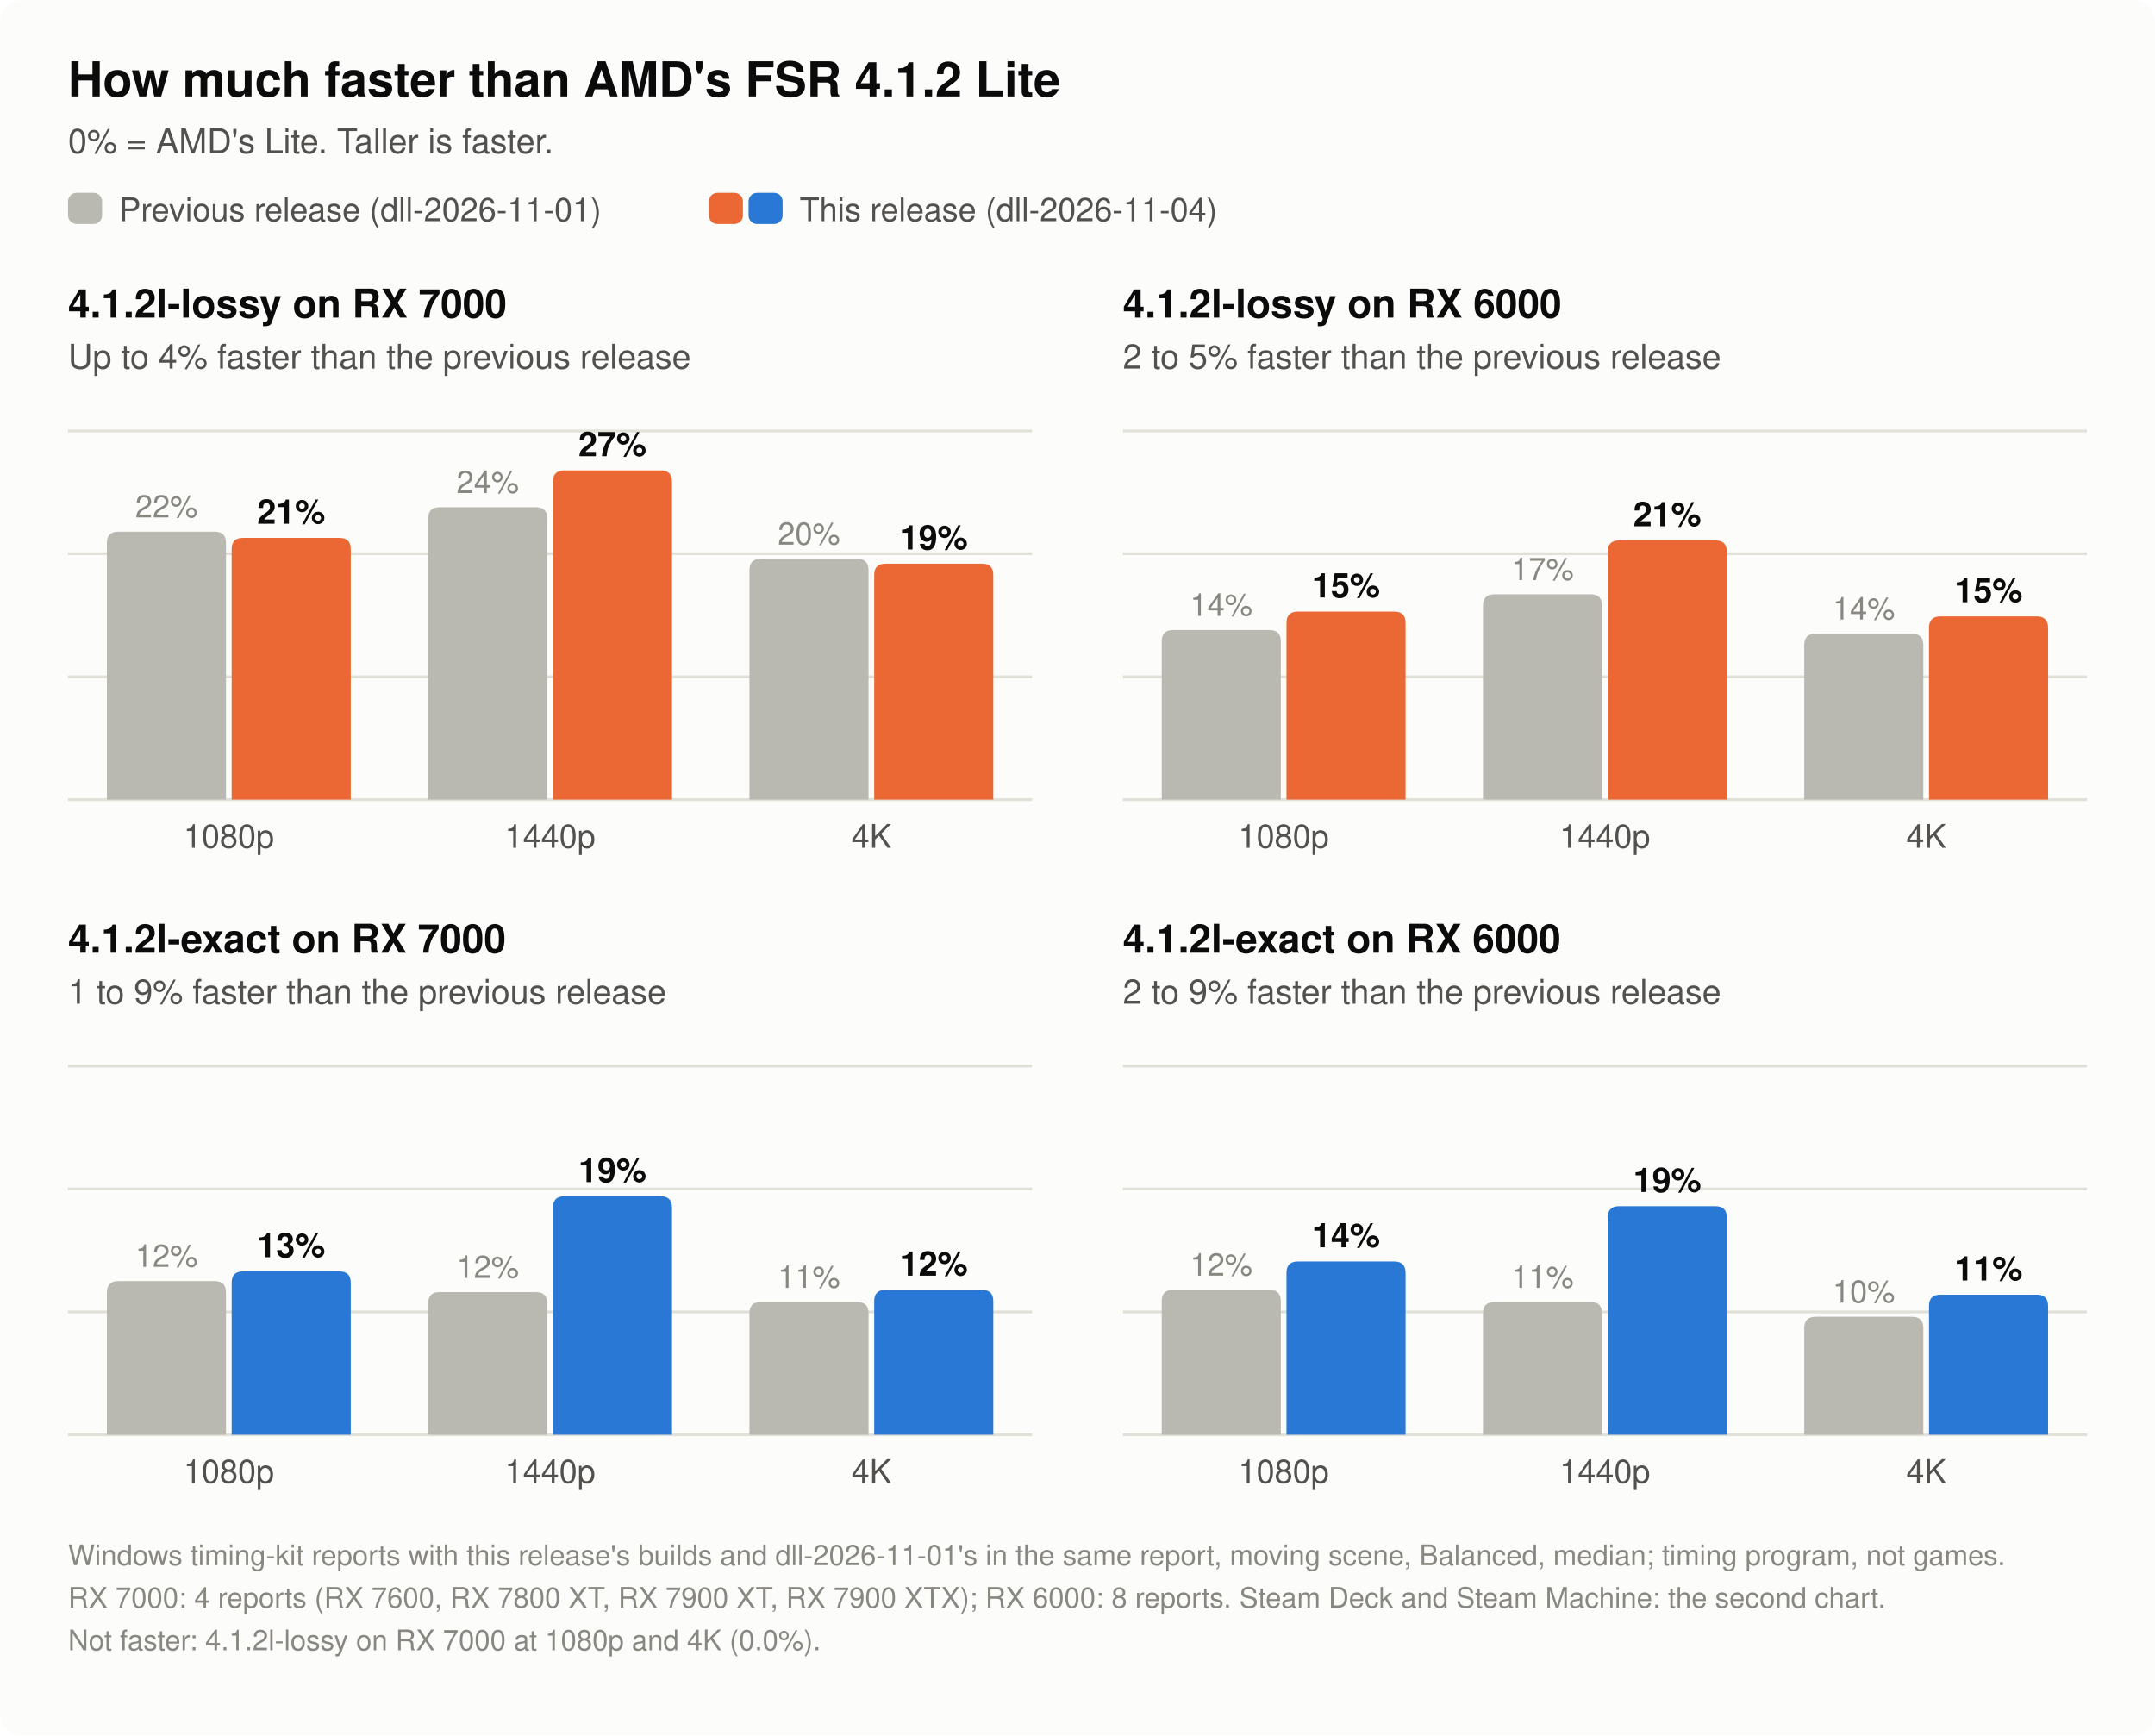
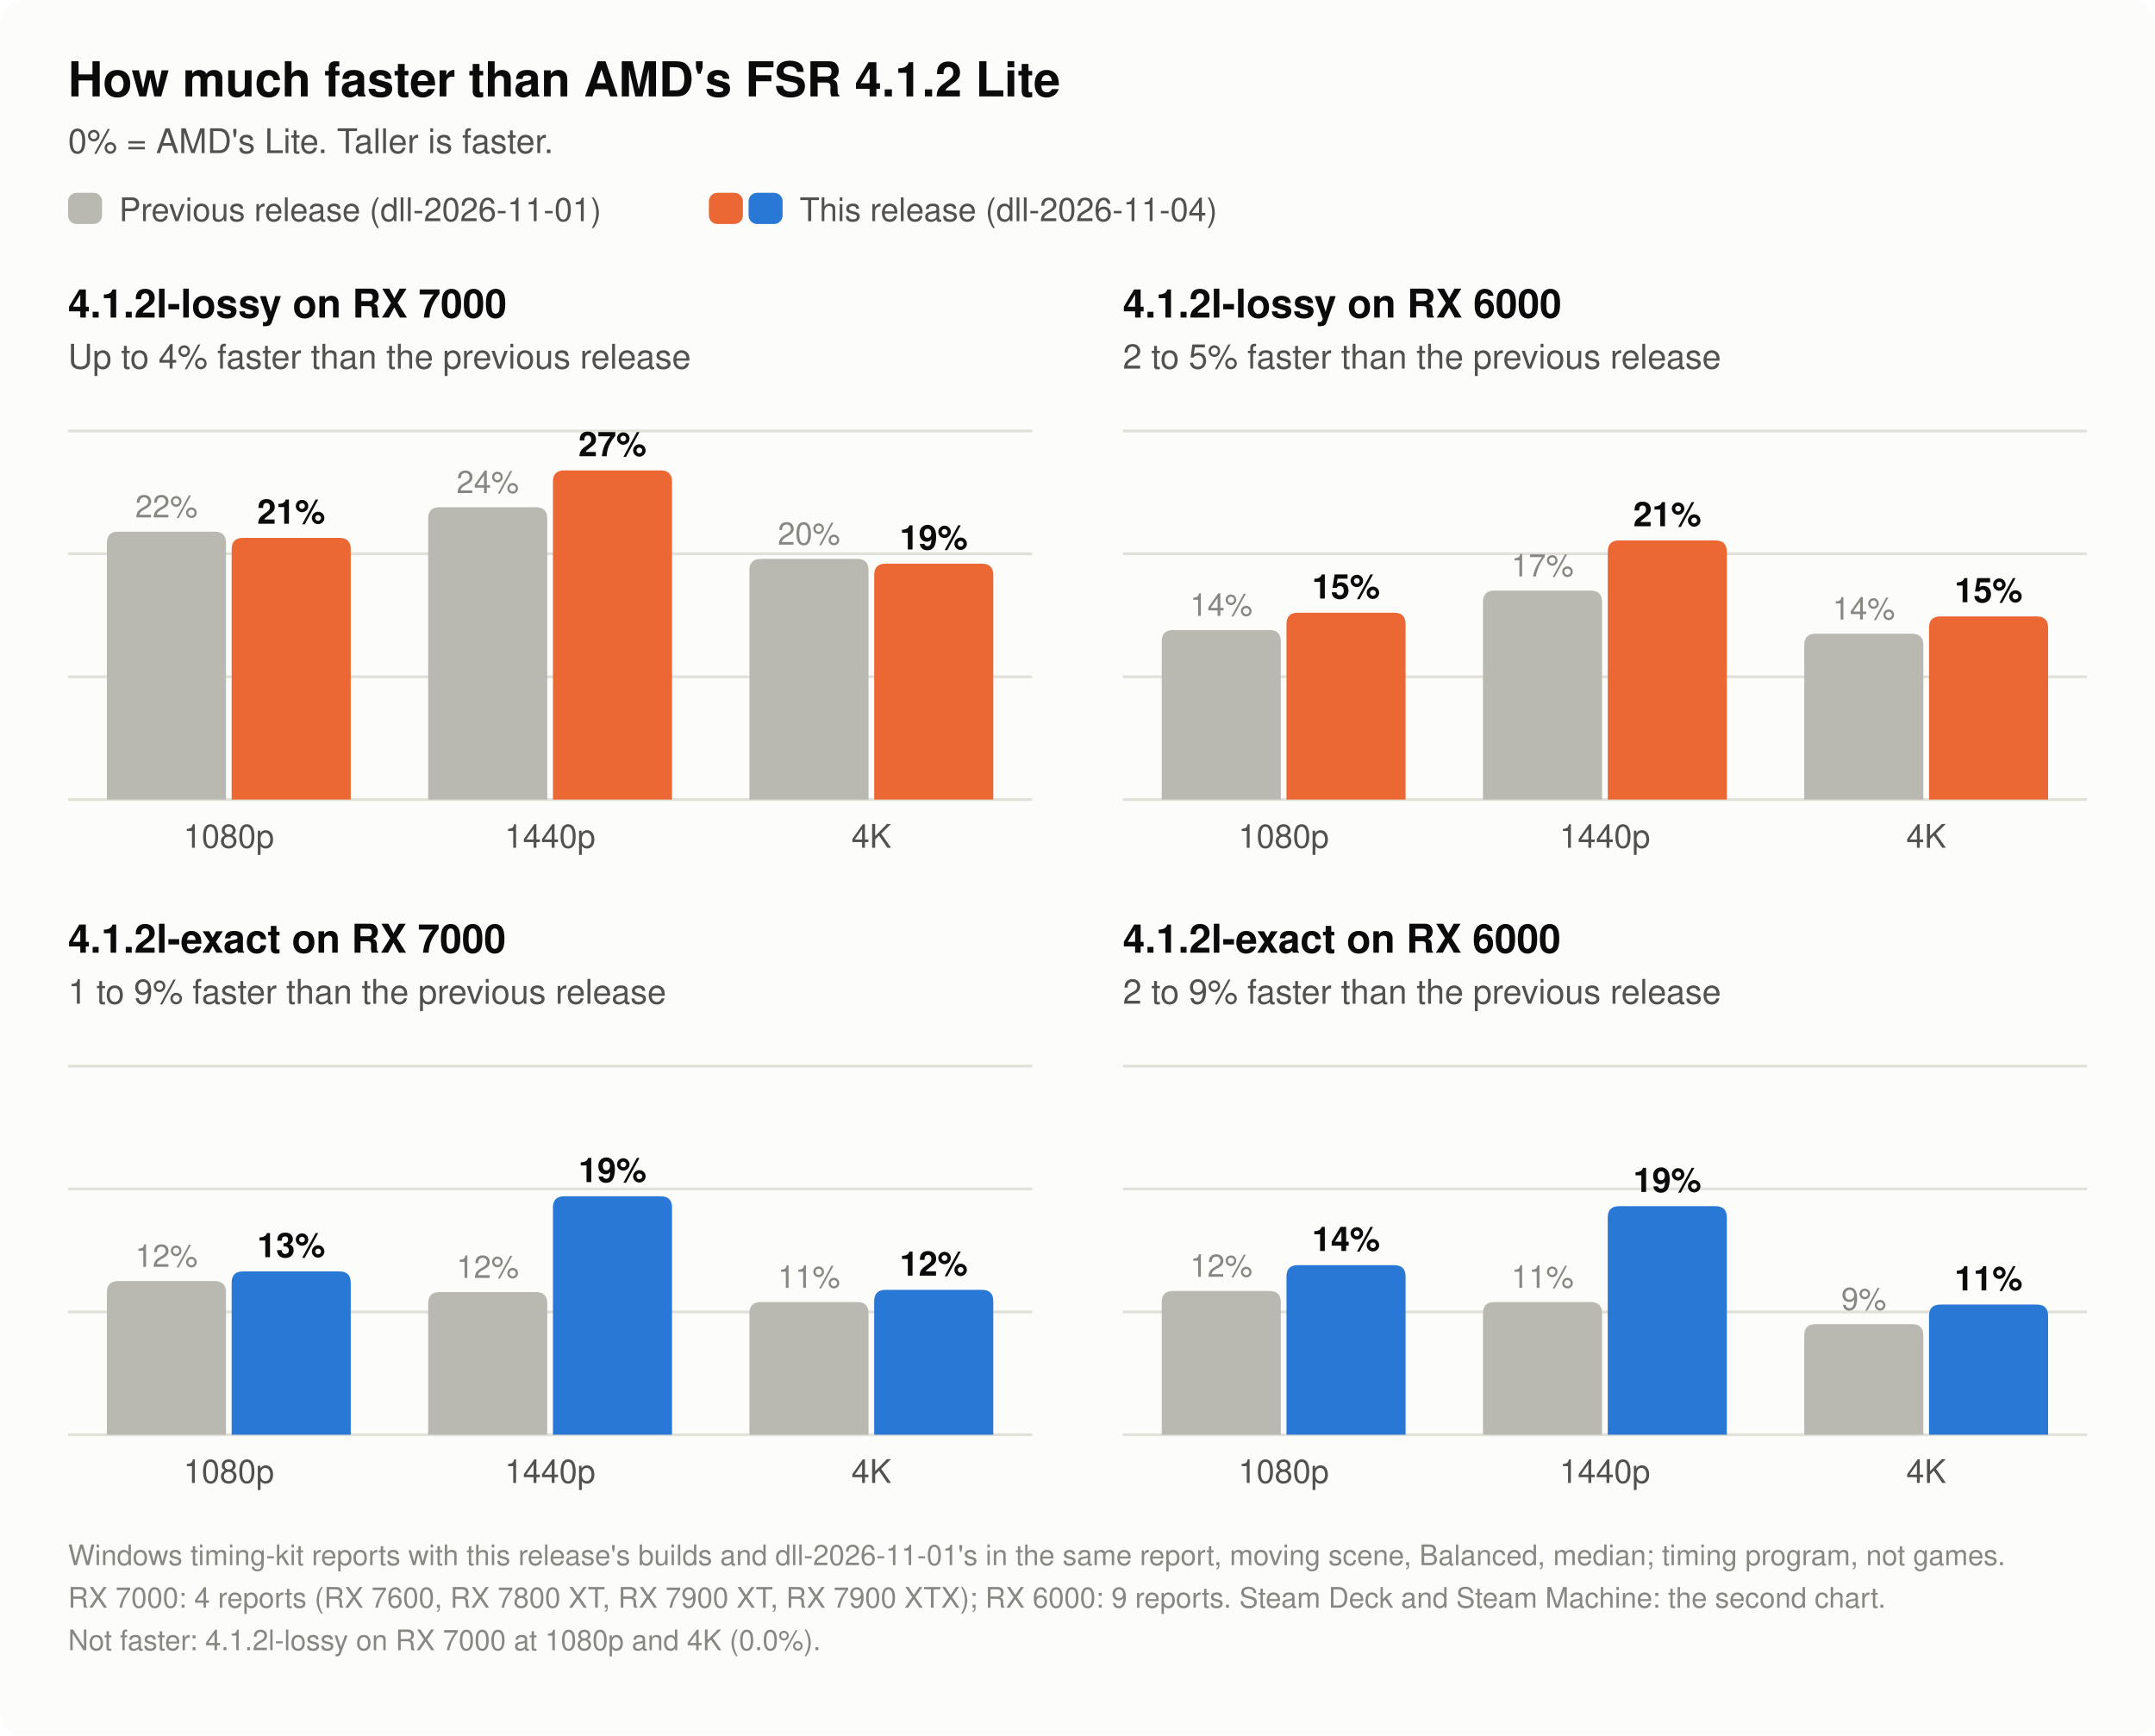
- <svg xmlns="http://www.w3.org/2000/svg" width="760" height="612" viewBox="0 0 760 612" role="img" aria-label="4.1.2l-lossy on RX 7000: faster than AMD's Lite at 1080p / 1440p / 4K, previous release 21.8 / 23.8 / 19.6%, this release 21.3 / 26.8 / 19.2%. 4.1.2l-lossy on RX 6000: faster than AMD's Lite at 1080p / 1440p / 4K, previous release 13.8 / 16.7 / 13.5%, this release 15.3 / 21.1 / 14.9%. 4.1.2l-exact on RX 7000: faster than AMD's Lite at 1080p / 1440p / 4K, previous release 12.5 / 11.6 / 10.8%, this release 13.3 / 19.4 / 11.8%. 4.1.2l-exact on RX 6000: faster than AMD's Lite at 1080p / 1440p / 4K, previous release 11.8 / 10.8 / 9.6%, this release 14.1 / 18.6 / 11.4%.">
+ <svg xmlns="http://www.w3.org/2000/svg" width="760" height="612" viewBox="0 0 760 612" role="img" aria-label="4.1.2l-lossy on RX 7000: faster than AMD's Lite at 1080p / 1440p / 4K, previous release 21.8 / 23.8 / 19.6%, this release 21.3 / 26.8 / 19.2%. 4.1.2l-lossy on RX 6000: faster than AMD's Lite at 1080p / 1440p / 4K, previous release 13.8 / 17.0 / 13.5%, this release 15.2 / 21.1 / 14.9%. 4.1.2l-exact on RX 7000: faster than AMD's Lite at 1080p / 1440p / 4K, previous release 12.5 / 11.6 / 10.8%, this release 13.3 / 19.4 / 11.8%. 4.1.2l-exact on RX 6000: faster than AMD's Lite at 1080p / 1440p / 4K, previous release 11.7 / 10.8 / 9.0%, this release 13.8 / 18.6 / 10.6%.">
  <rect width="760" height="612" rx="8" fill="#fcfcfb" />
  <text x="24.0" y="34.0" font-family="-apple-system, 'Segoe UI', Helvetica, Arial, sans-serif" font-size="17" font-weight="600" text-anchor="start" fill="#0b0b0b">How much faster than AMD's FSR 4.1.2 Lite</text>
  <text x="24.0" y="54.0" font-family="-apple-system, 'Segoe UI', Helvetica, Arial, sans-serif" font-size="12" text-anchor="start" fill="#52514e">0% = AMD's Lite. Taller is faster.</text>
  <rect x="24" y="68" width="12" height="11" rx="3" fill="#b9b8b1" />
  <text x="42.0" y="78.0" font-family="-apple-system, 'Segoe UI', Helvetica, Arial, sans-serif" font-size="11.5" text-anchor="start" fill="#52514e">Previous release (dll-2026-11-01)</text>
  <rect x="250" y="68" width="12" height="11" rx="3" fill="#eb6834" />
  <rect x="264" y="68" width="12" height="11" rx="3" fill="#2a78d6" />
  <text x="282.0" y="78.0" font-family="-apple-system, 'Segoe UI', Helvetica, Arial, sans-serif" font-size="11.5" text-anchor="start" fill="#52514e">This release (dll-2026-11-04)</text>
  <text x="24.0" y="112.0" font-family="-apple-system, 'Segoe UI', Helvetica, Arial, sans-serif" font-size="14" font-weight="600" text-anchor="start" fill="#0b0b0b">4.1.2l-lossy on RX 7000</text>
  <text x="24.0" y="130.0" font-family="-apple-system, 'Segoe UI', Helvetica, Arial, sans-serif" font-size="12" text-anchor="start" fill="#52514e">Up to 4% faster than the previous release</text>
  <line x1="24" y1="282.0" x2="364" y2="282.0" stroke="#e1e0d9" stroke-width="1" />
  <line x1="24" y1="238.7" x2="364" y2="238.7" stroke="#e1e0d9" stroke-width="1" />
  <line x1="24" y1="195.3" x2="364" y2="195.3" stroke="#e1e0d9" stroke-width="1" />
  <line x1="24" y1="152.0" x2="364" y2="152.0" stroke="#e1e0d9" stroke-width="1" />
  <path d="M37.7,282 V191.5 Q37.7,187.5 41.7,187.5 H75.7 Q79.7,187.5 79.7,191.5 V282 Z" fill="#b9b8b1" />
  <text x="58.7" y="182.5" font-family="-apple-system, 'Segoe UI', Helvetica, Arial, sans-serif" font-size="11" text-anchor="middle" fill="#898781">22%</text>
  <path d="M81.7,282 V193.7 Q81.7,189.7 85.7,189.7 H119.7 Q123.7,189.7 123.7,193.7 V282 Z" fill="#eb6834" />
  <text x="102.7" y="184.7" font-family="-apple-system, 'Segoe UI', Helvetica, Arial, sans-serif" font-size="12" font-weight="600" text-anchor="middle" fill="#0b0b0b">21%</text>
  <text x="80.7" y="299.0" font-family="-apple-system, 'Segoe UI', Helvetica, Arial, sans-serif" font-size="11.5" text-anchor="middle" fill="#52514e">1080p</text>
  <path d="M151.0,282 V182.9 Q151.0,178.9 155.0,178.9 H189.0 Q193.0,178.9 193.0,182.9 V282 Z" fill="#b9b8b1" />
  <text x="172.0" y="173.9" font-family="-apple-system, 'Segoe UI', Helvetica, Arial, sans-serif" font-size="11" text-anchor="middle" fill="#898781">24%</text>
  <path d="M195.0,282 V169.9 Q195.0,165.9 199.0,165.9 H233.0 Q237.0,165.9 237.0,169.9 V282 Z" fill="#eb6834" />
  <text x="216.0" y="160.9" font-family="-apple-system, 'Segoe UI', Helvetica, Arial, sans-serif" font-size="12" font-weight="600" text-anchor="middle" fill="#0b0b0b">27%</text>
  <text x="194.0" y="299.0" font-family="-apple-system, 'Segoe UI', Helvetica, Arial, sans-serif" font-size="11.5" text-anchor="middle" fill="#52514e">1440p</text>
  <path d="M264.3,282 V201.1 Q264.3,197.1 268.3,197.1 H302.3 Q306.3,197.1 306.3,201.1 V282 Z" fill="#b9b8b1" />
  <text x="285.3" y="192.1" font-family="-apple-system, 'Segoe UI', Helvetica, Arial, sans-serif" font-size="11" text-anchor="middle" fill="#898781">20%</text>
  <path d="M308.3,282 V202.8 Q308.3,198.8 312.3,198.8 H346.3 Q350.3,198.8 350.3,202.8 V282 Z" fill="#eb6834" />
  <text x="329.3" y="193.8" font-family="-apple-system, 'Segoe UI', Helvetica, Arial, sans-serif" font-size="12" font-weight="600" text-anchor="middle" fill="#0b0b0b">19%</text>
  <text x="307.3" y="299.0" font-family="-apple-system, 'Segoe UI', Helvetica, Arial, sans-serif" font-size="11.5" text-anchor="middle" fill="#52514e">4K</text>
  <text x="396.0" y="112.0" font-family="-apple-system, 'Segoe UI', Helvetica, Arial, sans-serif" font-size="14" font-weight="600" text-anchor="start" fill="#0b0b0b">4.1.2l-lossy on RX 6000</text>
  <text x="396.0" y="130.0" font-family="-apple-system, 'Segoe UI', Helvetica, Arial, sans-serif" font-size="12" text-anchor="start" fill="#52514e">2 to 5% faster than the previous release</text>
  <line x1="396" y1="282.0" x2="736" y2="282.0" stroke="#e1e0d9" stroke-width="1" />
  <line x1="396" y1="238.7" x2="736" y2="238.7" stroke="#e1e0d9" stroke-width="1" />
  <line x1="396" y1="195.3" x2="736" y2="195.3" stroke="#e1e0d9" stroke-width="1" />
  <line x1="396" y1="152.0" x2="736" y2="152.0" stroke="#e1e0d9" stroke-width="1" />
  <path d="M409.7,282 V226.2 Q409.7,222.2 413.7,222.2 H447.7 Q451.7,222.2 451.7,226.2 V282 Z" fill="#b9b8b1" />
  <text x="430.7" y="217.2" font-family="-apple-system, 'Segoe UI', Helvetica, Arial, sans-serif" font-size="11" text-anchor="middle" fill="#898781">14%</text>
-   <path d="M453.7,282 V219.7 Q453.7,215.7 457.7,215.7 H491.7 Q495.7,215.7 495.7,219.7 V282 Z" fill="#eb6834" />
-   <text x="474.7" y="210.7" font-family="-apple-system, 'Segoe UI', Helvetica, Arial, sans-serif" font-size="12" font-weight="600" text-anchor="middle" fill="#0b0b0b">15%</text>
+   <path d="M453.7,282 V220.1 Q453.7,216.1 457.7,216.1 H491.7 Q495.7,216.1 495.7,220.1 V282 Z" fill="#eb6834" />
+   <text x="474.7" y="211.1" font-family="-apple-system, 'Segoe UI', Helvetica, Arial, sans-serif" font-size="12" font-weight="600" text-anchor="middle" fill="#0b0b0b">15%</text>
  <text x="452.7" y="299.0" font-family="-apple-system, 'Segoe UI', Helvetica, Arial, sans-serif" font-size="11.5" text-anchor="middle" fill="#52514e">1080p</text>
-   <path d="M523.0,282 V213.6 Q523.0,209.6 527.0,209.6 H561.0 Q565.0,209.6 565.0,213.6 V282 Z" fill="#b9b8b1" />
-   <text x="544.0" y="204.6" font-family="-apple-system, 'Segoe UI', Helvetica, Arial, sans-serif" font-size="11" text-anchor="middle" fill="#898781">17%</text>
+   <path d="M523.0,282 V212.3 Q523.0,208.3 527.0,208.3 H561.0 Q565.0,208.3 565.0,212.3 V282 Z" fill="#b9b8b1" />
+   <text x="544.0" y="203.3" font-family="-apple-system, 'Segoe UI', Helvetica, Arial, sans-serif" font-size="11" text-anchor="middle" fill="#898781">17%</text>
  <path d="M567.0,282 V194.6 Q567.0,190.6 571.0,190.6 H605.0 Q609.0,190.6 609.0,194.6 V282 Z" fill="#eb6834" />
  <text x="588.0" y="185.6" font-family="-apple-system, 'Segoe UI', Helvetica, Arial, sans-serif" font-size="12" font-weight="600" text-anchor="middle" fill="#0b0b0b">21%</text>
  <text x="566.0" y="299.0" font-family="-apple-system, 'Segoe UI', Helvetica, Arial, sans-serif" font-size="11.5" text-anchor="middle" fill="#52514e">1440p</text>
  <path d="M636.3,282 V227.5 Q636.3,223.5 640.3,223.5 H674.3 Q678.3,223.5 678.3,227.5 V282 Z" fill="#b9b8b1" />
  <text x="657.3" y="218.5" font-family="-apple-system, 'Segoe UI', Helvetica, Arial, sans-serif" font-size="11" text-anchor="middle" fill="#898781">14%</text>
  <path d="M680.3,282 V221.4 Q680.3,217.4 684.3,217.4 H718.3 Q722.3,217.4 722.3,221.4 V282 Z" fill="#eb6834" />
  <text x="701.3" y="212.4" font-family="-apple-system, 'Segoe UI', Helvetica, Arial, sans-serif" font-size="12" font-weight="600" text-anchor="middle" fill="#0b0b0b">15%</text>
  <text x="679.3" y="299.0" font-family="-apple-system, 'Segoe UI', Helvetica, Arial, sans-serif" font-size="11.5" text-anchor="middle" fill="#52514e">4K</text>
  <text x="24.0" y="336.0" font-family="-apple-system, 'Segoe UI', Helvetica, Arial, sans-serif" font-size="14" font-weight="600" text-anchor="start" fill="#0b0b0b">4.1.2l-exact on RX 7000</text>
  <text x="24.0" y="354.0" font-family="-apple-system, 'Segoe UI', Helvetica, Arial, sans-serif" font-size="12" text-anchor="start" fill="#52514e">1 to 9% faster than the previous release</text>
  <line x1="24" y1="506.0" x2="364" y2="506.0" stroke="#e1e0d9" stroke-width="1" />
  <line x1="24" y1="462.7" x2="364" y2="462.7" stroke="#e1e0d9" stroke-width="1" />
  <line x1="24" y1="419.3" x2="364" y2="419.3" stroke="#e1e0d9" stroke-width="1" />
  <line x1="24" y1="376.0" x2="364" y2="376.0" stroke="#e1e0d9" stroke-width="1" />
  <path d="M37.7,506 V455.8 Q37.7,451.8 41.7,451.8 H75.7 Q79.7,451.8 79.7,455.8 V506 Z" fill="#b9b8b1" />
  <text x="58.7" y="446.8" font-family="-apple-system, 'Segoe UI', Helvetica, Arial, sans-serif" font-size="11" text-anchor="middle" fill="#898781">12%</text>
  <path d="M81.7,506 V452.4 Q81.7,448.4 85.7,448.4 H119.7 Q123.7,448.4 123.7,452.4 V506 Z" fill="#2a78d6" />
  <text x="102.7" y="443.4" font-family="-apple-system, 'Segoe UI', Helvetica, Arial, sans-serif" font-size="12" font-weight="600" text-anchor="middle" fill="#0b0b0b">13%</text>
  <text x="80.7" y="523.0" font-family="-apple-system, 'Segoe UI', Helvetica, Arial, sans-serif" font-size="11.5" text-anchor="middle" fill="#52514e">1080p</text>
  <path d="M151.0,506 V459.7 Q151.0,455.7 155.0,455.7 H189.0 Q193.0,455.7 193.0,459.7 V506 Z" fill="#b9b8b1" />
  <text x="172.0" y="450.7" font-family="-apple-system, 'Segoe UI', Helvetica, Arial, sans-serif" font-size="11" text-anchor="middle" fill="#898781">12%</text>
  <path d="M195.0,506 V425.9 Q195.0,421.9 199.0,421.9 H233.0 Q237.0,421.9 237.0,425.9 V506 Z" fill="#2a78d6" />
  <text x="216.0" y="416.9" font-family="-apple-system, 'Segoe UI', Helvetica, Arial, sans-serif" font-size="12" font-weight="600" text-anchor="middle" fill="#0b0b0b">19%</text>
  <text x="194.0" y="523.0" font-family="-apple-system, 'Segoe UI', Helvetica, Arial, sans-serif" font-size="11.5" text-anchor="middle" fill="#52514e">1440p</text>
  <path d="M264.3,506 V463.2 Q264.3,459.2 268.3,459.2 H302.3 Q306.3,459.2 306.3,463.2 V506 Z" fill="#b9b8b1" />
  <text x="285.3" y="454.2" font-family="-apple-system, 'Segoe UI', Helvetica, Arial, sans-serif" font-size="11" text-anchor="middle" fill="#898781">11%</text>
  <path d="M308.3,506 V458.9 Q308.3,454.9 312.3,454.9 H346.3 Q350.3,454.9 350.3,458.9 V506 Z" fill="#2a78d6" />
  <text x="329.3" y="449.9" font-family="-apple-system, 'Segoe UI', Helvetica, Arial, sans-serif" font-size="12" font-weight="600" text-anchor="middle" fill="#0b0b0b">12%</text>
  <text x="307.3" y="523.0" font-family="-apple-system, 'Segoe UI', Helvetica, Arial, sans-serif" font-size="11.5" text-anchor="middle" fill="#52514e">4K</text>
  <text x="396.0" y="336.0" font-family="-apple-system, 'Segoe UI', Helvetica, Arial, sans-serif" font-size="14" font-weight="600" text-anchor="start" fill="#0b0b0b">4.1.2l-exact on RX 6000</text>
  <text x="396.0" y="354.0" font-family="-apple-system, 'Segoe UI', Helvetica, Arial, sans-serif" font-size="12" text-anchor="start" fill="#52514e">2 to 9% faster than the previous release</text>
  <line x1="396" y1="506.0" x2="736" y2="506.0" stroke="#e1e0d9" stroke-width="1" />
  <line x1="396" y1="462.7" x2="736" y2="462.7" stroke="#e1e0d9" stroke-width="1" />
  <line x1="396" y1="419.3" x2="736" y2="419.3" stroke="#e1e0d9" stroke-width="1" />
  <line x1="396" y1="376.0" x2="736" y2="376.0" stroke="#e1e0d9" stroke-width="1" />
-   <path d="M409.7,506 V458.9 Q409.7,454.9 413.7,454.9 H447.7 Q451.7,454.9 451.7,458.9 V506 Z" fill="#b9b8b1" />
-   <text x="430.7" y="449.9" font-family="-apple-system, 'Segoe UI', Helvetica, Arial, sans-serif" font-size="11" text-anchor="middle" fill="#898781">12%</text>
-   <path d="M453.7,506 V448.9 Q453.7,444.9 457.7,444.9 H491.7 Q495.7,444.9 495.7,448.9 V506 Z" fill="#2a78d6" />
-   <text x="474.7" y="439.9" font-family="-apple-system, 'Segoe UI', Helvetica, Arial, sans-serif" font-size="12" font-weight="600" text-anchor="middle" fill="#0b0b0b">14%</text>
+   <path d="M409.7,506 V459.3 Q409.7,455.3 413.7,455.3 H447.7 Q451.7,455.3 451.7,459.3 V506 Z" fill="#b9b8b1" />
+   <text x="430.7" y="450.3" font-family="-apple-system, 'Segoe UI', Helvetica, Arial, sans-serif" font-size="11" text-anchor="middle" fill="#898781">12%</text>
+   <path d="M453.7,506 V450.2 Q453.7,446.2 457.7,446.2 H491.7 Q495.7,446.2 495.7,450.2 V506 Z" fill="#2a78d6" />
+   <text x="474.7" y="441.2" font-family="-apple-system, 'Segoe UI', Helvetica, Arial, sans-serif" font-size="12" font-weight="600" text-anchor="middle" fill="#0b0b0b">14%</text>
  <text x="452.7" y="523.0" font-family="-apple-system, 'Segoe UI', Helvetica, Arial, sans-serif" font-size="11.5" text-anchor="middle" fill="#52514e">1080p</text>
  <path d="M523.0,506 V463.2 Q523.0,459.2 527.0,459.2 H561.0 Q565.0,459.2 565.0,463.2 V506 Z" fill="#b9b8b1" />
  <text x="544.0" y="454.2" font-family="-apple-system, 'Segoe UI', Helvetica, Arial, sans-serif" font-size="11" text-anchor="middle" fill="#898781">11%</text>
  <path d="M567.0,506 V429.4 Q567.0,425.4 571.0,425.4 H605.0 Q609.0,425.4 609.0,429.4 V506 Z" fill="#2a78d6" />
  <text x="588.0" y="420.4" font-family="-apple-system, 'Segoe UI', Helvetica, Arial, sans-serif" font-size="12" font-weight="600" text-anchor="middle" fill="#0b0b0b">19%</text>
  <text x="566.0" y="523.0" font-family="-apple-system, 'Segoe UI', Helvetica, Arial, sans-serif" font-size="11.5" text-anchor="middle" fill="#52514e">1440p</text>
-   <path d="M636.3,506 V468.4 Q636.3,464.4 640.3,464.4 H674.3 Q678.3,464.4 678.3,468.4 V506 Z" fill="#b9b8b1" />
-   <text x="657.3" y="459.4" font-family="-apple-system, 'Segoe UI', Helvetica, Arial, sans-serif" font-size="11" text-anchor="middle" fill="#898781">10%</text>
-   <path d="M680.3,506 V460.6 Q680.3,456.6 684.3,456.6 H718.3 Q722.3,456.6 722.3,460.6 V506 Z" fill="#2a78d6" />
-   <text x="701.3" y="451.6" font-family="-apple-system, 'Segoe UI', Helvetica, Arial, sans-serif" font-size="12" font-weight="600" text-anchor="middle" fill="#0b0b0b">11%</text>
+   <path d="M636.3,506 V471.0 Q636.3,467.0 640.3,467.0 H674.3 Q678.3,467.0 678.3,471.0 V506 Z" fill="#b9b8b1" />
+   <text x="657.3" y="462.0" font-family="-apple-system, 'Segoe UI', Helvetica, Arial, sans-serif" font-size="11" text-anchor="middle" fill="#898781">9%</text>
+   <path d="M680.3,506 V464.1 Q680.3,460.1 684.3,460.1 H718.3 Q722.3,460.1 722.3,464.1 V506 Z" fill="#2a78d6" />
+   <text x="701.3" y="455.1" font-family="-apple-system, 'Segoe UI', Helvetica, Arial, sans-serif" font-size="12" font-weight="600" text-anchor="middle" fill="#0b0b0b">11%</text>
  <text x="679.3" y="523.0" font-family="-apple-system, 'Segoe UI', Helvetica, Arial, sans-serif" font-size="11.5" text-anchor="middle" fill="#52514e">4K</text>
  <text x="24.0" y="552.0" font-family="-apple-system, 'Segoe UI', Helvetica, Arial, sans-serif" font-size="10" text-anchor="start" fill="#898781">Windows timing-kit reports with this release's builds and dll-2026-11-01's in the same report, moving scene, Balanced, median; timing program, not games.</text>
-   <text x="24.0" y="567.0" font-family="-apple-system, 'Segoe UI', Helvetica, Arial, sans-serif" font-size="10" text-anchor="start" fill="#898781">RX 7000: 4 reports (RX 7600, RX 7800 XT, RX 7900 XT, RX 7900 XTX); RX 6000: 8 reports. Steam Deck and Steam Machine: the second chart.</text>
+   <text x="24.0" y="567.0" font-family="-apple-system, 'Segoe UI', Helvetica, Arial, sans-serif" font-size="10" text-anchor="start" fill="#898781">RX 7000: 4 reports (RX 7600, RX 7800 XT, RX 7900 XT, RX 7900 XTX); RX 6000: 9 reports. Steam Deck and Steam Machine: the second chart.</text>
  <text x="24.0" y="582.0" font-family="-apple-system, 'Segoe UI', Helvetica, Arial, sans-serif" font-size="10" text-anchor="start" fill="#898781">Not faster: 4.1.2l-lossy on RX 7000 at 1080p and 4K (0.0%).</text>
</svg>
